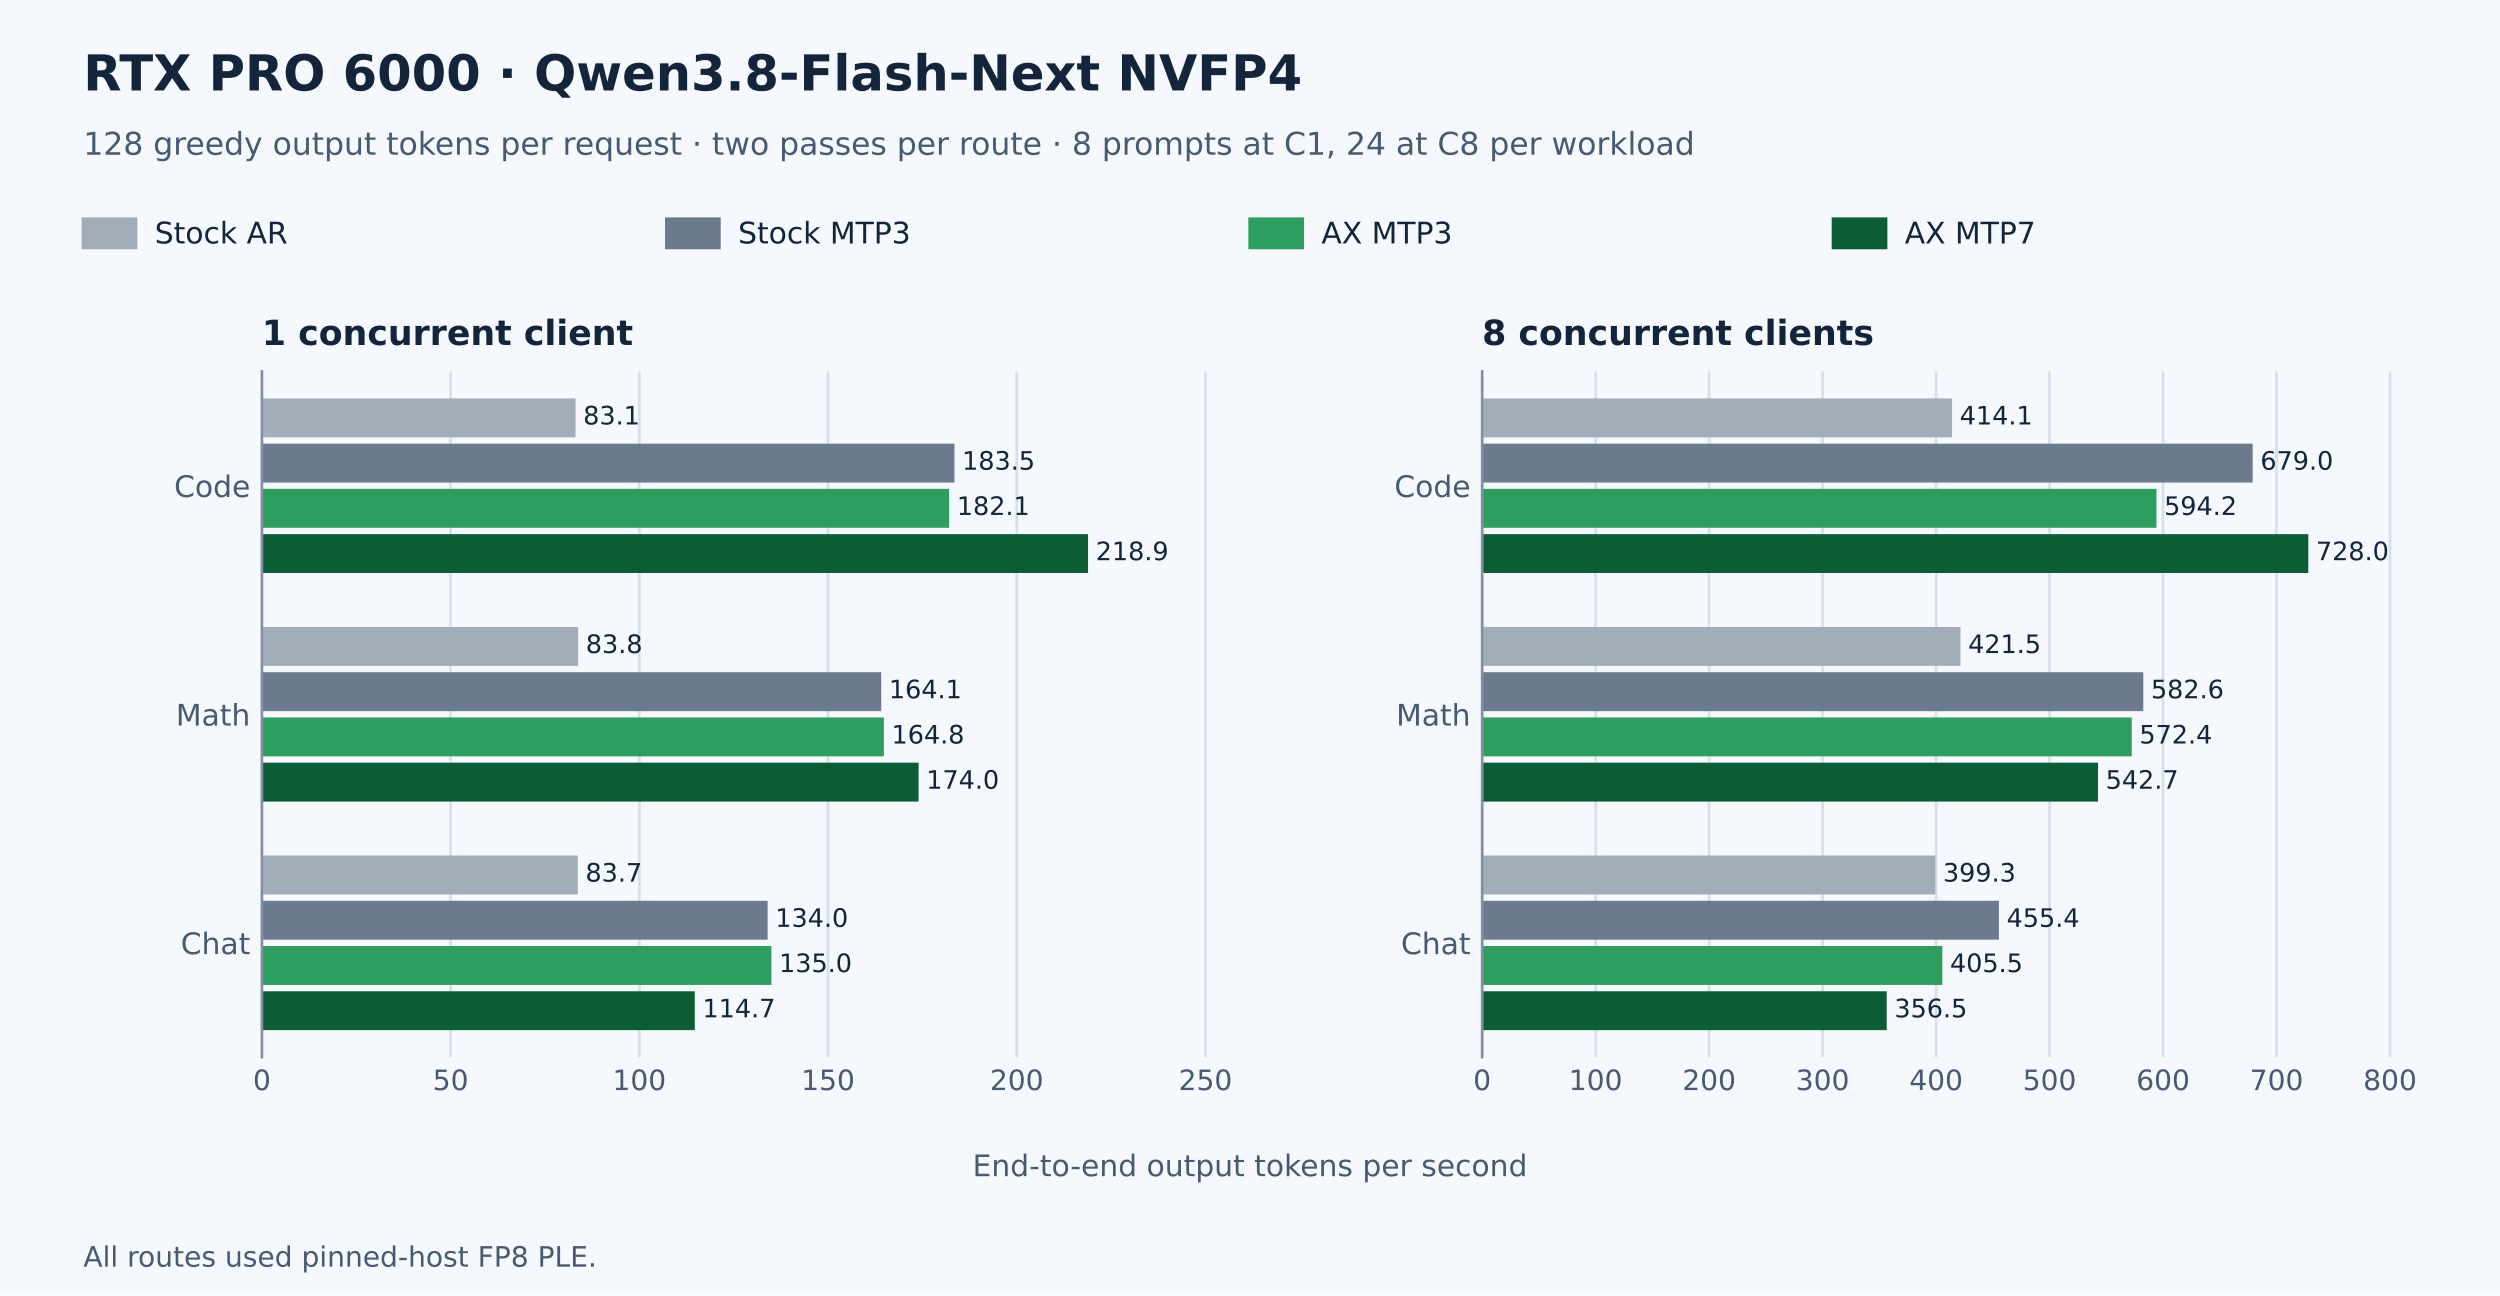
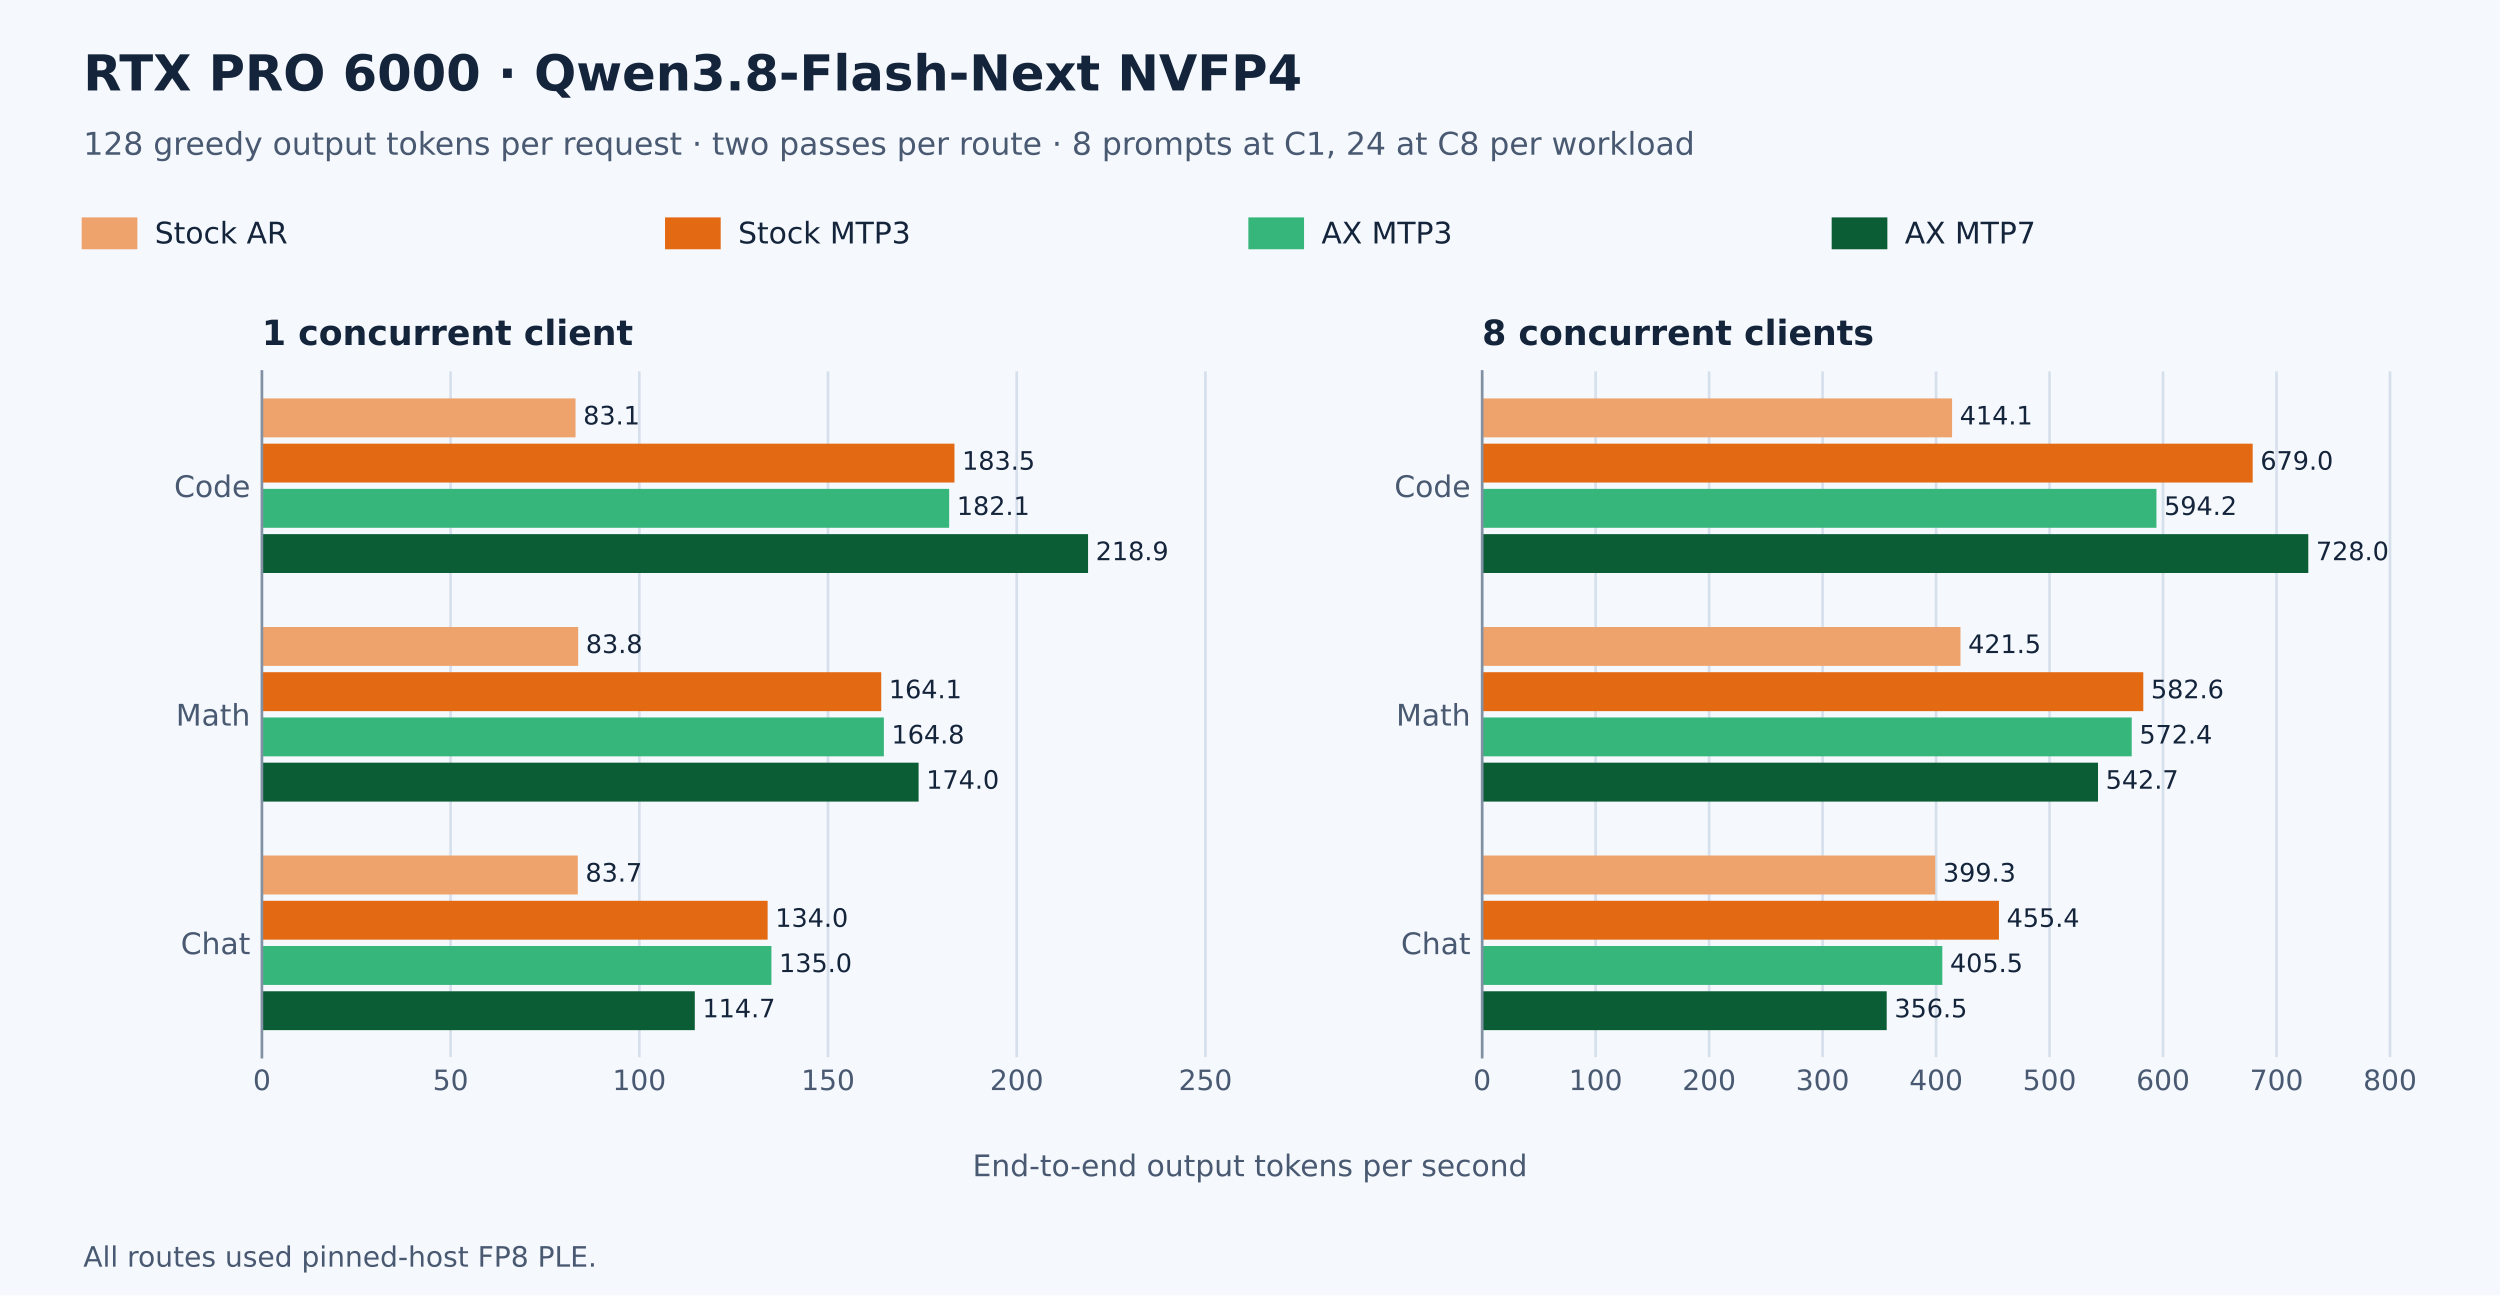
<svg xmlns="http://www.w3.org/2000/svg" width="756pt" height="391.68pt" viewBox="0 0 756 391.68" version="1.1">
  <defs>
    <style type="text/css">*{stroke-linejoin: round; stroke-linecap: butt}</style>
  </defs>
  <g id="figure_1">
    <g id="patch_1">
      <path d="M 0 391.68  L 756 391.68  L 756 0  L 0 0  z " style="fill: #f5f8fc" />
    </g>
    <g id="axes_1">
      <g id="patch_2">
        <path d="M 79.2 319.68  L 369 319.68  L 369 112.32  L 79.2 112.32  z " style="fill: #f5f8fc" />
      </g>
      <g id="matplotlib.axis_1">
        <g id="xtick_1">
          <g id="line2d_1">
            <path d="M 79.2 319.68  L 79.2 112.32  " clip-path="url(#pade0952672)" style="fill: none; stroke: #d6dfec; stroke-width: 0.8; stroke-linecap: square" />
          </g>
          <g id="line2d_2" />
          <g id="text_1">
            <text style="font-size: 8.5px; font-family: 'DejaVu Sans', 'Helvetica Neue', Helvetica, Arial, sans-serif; text-anchor: middle; fill: #485971" x="79.2" y="329.638" transform="rotate(-0 79.2 329.638)">0</text>
          </g>
        </g>
        <g id="xtick_2">
          <g id="line2d_3">
            <path d="M 136.264 319.68  L 136.264 112.32  " clip-path="url(#pade0952672)" style="fill: none; stroke: #d6dfec; stroke-width: 0.8; stroke-linecap: square" />
          </g>
          <g id="line2d_4" />
          <g id="text_2">
            <text style="font-size: 8.5px; font-family: 'DejaVu Sans', 'Helvetica Neue', Helvetica, Arial, sans-serif; text-anchor: middle; fill: #485971" x="136.264" y="329.638" transform="rotate(-0 136.2643 329.638)">50</text>
          </g>
        </g>
        <g id="xtick_3">
          <g id="line2d_5">
            <path d="M 193.329 319.68  L 193.329 112.32  " clip-path="url(#pade0952672)" style="fill: none; stroke: #d6dfec; stroke-width: 0.8; stroke-linecap: square" />
          </g>
          <g id="line2d_6" />
          <g id="text_3">
            <text style="font-size: 8.5px; font-family: 'DejaVu Sans', 'Helvetica Neue', Helvetica, Arial, sans-serif; text-anchor: middle; fill: #485971" x="193.329" y="329.638" transform="rotate(-0 193.3286 329.638)">100</text>
          </g>
        </g>
        <g id="xtick_4">
          <g id="line2d_7">
            <path d="M 250.393 319.68  L 250.393 112.32  " clip-path="url(#pade0952672)" style="fill: none; stroke: #d6dfec; stroke-width: 0.8; stroke-linecap: square" />
          </g>
          <g id="line2d_8" />
          <g id="text_4">
            <text style="font-size: 8.5px; font-family: 'DejaVu Sans', 'Helvetica Neue', Helvetica, Arial, sans-serif; text-anchor: middle; fill: #485971" x="250.393" y="329.638" transform="rotate(-0 250.393 329.638)">150</text>
          </g>
        </g>
        <g id="xtick_5">
          <g id="line2d_9">
            <path d="M 307.457 319.68  L 307.457 112.32  " clip-path="url(#pade0952672)" style="fill: none; stroke: #d6dfec; stroke-width: 0.8; stroke-linecap: square" />
          </g>
          <g id="line2d_10" />
          <g id="text_5">
            <text style="font-size: 8.5px; font-family: 'DejaVu Sans', 'Helvetica Neue', Helvetica, Arial, sans-serif; text-anchor: middle; fill: #485971" x="307.457" y="329.638" transform="rotate(-0 307.4573 329.638)">200</text>
          </g>
        </g>
        <g id="xtick_6">
          <g id="line2d_11">
            <path d="M 364.522 319.68  L 364.522 112.32  " clip-path="url(#pade0952672)" style="fill: none; stroke: #d6dfec; stroke-width: 0.8; stroke-linecap: square" />
          </g>
          <g id="line2d_12" />
          <g id="text_6">
            <text style="font-size: 8.5px; font-family: 'DejaVu Sans', 'Helvetica Neue', Helvetica, Arial, sans-serif; text-anchor: middle; fill: #485971" x="364.522" y="329.638" transform="rotate(-0 364.5216 329.638)">250</text>
          </g>
        </g>
      </g>
      <g id="matplotlib.axis_2">
        <g id="ytick_1">
          <g id="line2d_13" />
          <g id="text_7">
            <text style="font-size: 9px; font-family: 'DejaVu Sans', 'Helvetica Neue', Helvetica, Arial, sans-serif; text-anchor: end; fill: #485971" x="75.7" y="150.299" transform="rotate(-0 75.7 150.2993)">Code</text>
          </g>
        </g>
        <g id="ytick_2">
          <g id="line2d_14" />
          <g id="text_8">
            <text style="font-size: 9px; font-family: 'DejaVu Sans', 'Helvetica Neue', Helvetica, Arial, sans-serif; text-anchor: end; fill: #485971" x="75.7" y="219.419" transform="rotate(-0 75.7 219.4193)">Math</text>
          </g>
        </g>
        <g id="ytick_3">
          <g id="line2d_15" />
          <g id="text_9">
            <text style="font-size: 9px; font-family: 'DejaVu Sans', 'Helvetica Neue', Helvetica, Arial, sans-serif; text-anchor: end; fill: #485971" x="75.7" y="288.539" transform="rotate(-0 75.7 288.5393)">Chat</text>
          </g>
        </g>
      </g>
      <g id="patch_3">
-         <path d="M 79.2 120.478  L 174.041 120.478  L 174.041 132.242  L 79.2 132.242  z " clip-path="url(#pade0952672)" style="fill: #a3adb9" />
+         <path d="M 79.2 120.478  L 174.041 120.478  L 174.041 132.242  L 79.2 132.242  z " clip-path="url(#pade0952672)" style="fill: #eea36c" />
      </g>
      <g id="patch_4">
-         <path d="M 79.2 134.158  L 288.626 134.158  L 288.626 145.922  L 79.2 145.922  z " clip-path="url(#pade0952672)" style="fill: #6b7a8d" />
+         <path d="M 79.2 134.158  L 288.626 134.158  L 288.626 145.922  L 79.2 145.922  z " clip-path="url(#pade0952672)" style="fill: #e36a12" />
      </g>
      <g id="patch_5">
-         <path d="M 79.2 147.838  L 287.028 147.838  L 287.028 159.602  L 79.2 159.602  z " clip-path="url(#pade0952672)" style="fill: #2e9e5f" />
+         <path d="M 79.2 147.838  L 287.028 147.838  L 287.028 159.602  L 79.2 159.602  z " clip-path="url(#pade0952672)" style="fill: #37b67c" />
      </g>
      <g id="patch_6">
        <path d="M 79.2 161.518  L 329.028 161.518  L 329.028 173.282  L 79.2 173.282  z " clip-path="url(#pade0952672)" style="fill: #0b5d36" />
      </g>
      <g id="patch_7">
-         <path d="M 79.2 189.598  L 174.84 189.598  L 174.84 201.362  L 79.2 201.362  z " clip-path="url(#pade0952672)" style="fill: #a3adb9" />
+         <path d="M 79.2 189.598  L 174.84 189.598  L 174.84 201.362  L 79.2 201.362  z " clip-path="url(#pade0952672)" style="fill: #eea36c" />
      </g>
      <g id="patch_8">
-         <path d="M 79.2 203.278  L 266.485 203.278  L 266.485 215.042  L 79.2 215.042  z " clip-path="url(#pade0952672)" style="fill: #6b7a8d" />
+         <path d="M 79.2 203.278  L 266.485 203.278  L 266.485 215.042  L 79.2 215.042  z " clip-path="url(#pade0952672)" style="fill: #e36a12" />
      </g>
      <g id="patch_9">
-         <path d="M 79.2 216.958  L 267.284 216.958  L 267.284 228.722  L 79.2 228.722  z " clip-path="url(#pade0952672)" style="fill: #2e9e5f" />
+         <path d="M 79.2 216.958  L 267.284 216.958  L 267.284 228.722  L 79.2 228.722  z " clip-path="url(#pade0952672)" style="fill: #37b67c" />
      </g>
      <g id="patch_10">
        <path d="M 79.2 230.638  L 277.784 230.638  L 277.784 242.402  L 79.2 242.402  z " clip-path="url(#pade0952672)" style="fill: #0b5d36" />
      </g>
      <g id="patch_11">
-         <path d="M 79.2 258.718  L 174.726 258.718  L 174.726 270.482  L 79.2 270.482  z " clip-path="url(#pade0952672)" style="fill: #a3adb9" />
+         <path d="M 79.2 258.718  L 174.726 258.718  L 174.726 270.482  L 79.2 270.482  z " clip-path="url(#pade0952672)" style="fill: #eea36c" />
      </g>
      <g id="patch_12">
-         <path d="M 79.2 272.398  L 232.132 272.398  L 232.132 284.162  L 79.2 284.162  z " clip-path="url(#pade0952672)" style="fill: #6b7a8d" />
+         <path d="M 79.2 272.398  L 232.132 272.398  L 232.132 284.162  L 79.2 284.162  z " clip-path="url(#pade0952672)" style="fill: #e36a12" />
      </g>
      <g id="patch_13">
-         <path d="M 79.2 286.078  L 233.274 286.078  L 233.274 297.842  L 79.2 297.842  z " clip-path="url(#pade0952672)" style="fill: #2e9e5f" />
+         <path d="M 79.2 286.078  L 233.274 286.078  L 233.274 297.842  L 79.2 297.842  z " clip-path="url(#pade0952672)" style="fill: #37b67c" />
      </g>
      <g id="patch_14">
        <path d="M 79.2 299.758  L 210.106 299.758  L 210.106 311.522  L 79.2 311.522  z " clip-path="url(#pade0952672)" style="fill: #0b5d36" />
      </g>
      <g id="patch_15">
        <path d="M 79.2 319.68  L 79.2 112.32  " style="fill: none; stroke: #8191a3; stroke-width: 0.8; stroke-linejoin: miter; stroke-linecap: square" />
      </g>
      <g id="text_10">
        <text style="font-size: 7.7px; font-family: 'DejaVu Sans', 'Helvetica Neue', Helvetica, Arial, sans-serif; text-anchor: start; fill: #14243b" x="176.359" y="128.36" transform="rotate(-0 176.3593 128.3602)">83.1</text>
      </g>
      <g id="text_11">
        <text style="font-size: 7.7px; font-family: 'DejaVu Sans', 'Helvetica Neue', Helvetica, Arial, sans-serif; text-anchor: start; fill: #14243b" x="290.944" y="142.04" transform="rotate(-0 290.9444 142.0402)">183.5</text>
      </g>
      <g id="text_12">
        <text style="font-size: 7.7px; font-family: 'DejaVu Sans', 'Helvetica Neue', Helvetica, Arial, sans-serif; text-anchor: start; fill: #14243b" x="289.347" y="155.72" transform="rotate(-0 289.3466 155.7202)">182.1</text>
      </g>
      <g id="text_13">
        <text style="font-size: 7.7px; font-family: 'DejaVu Sans', 'Helvetica Neue', Helvetica, Arial, sans-serif; text-anchor: start; fill: #14243b" x="331.346" y="169.4" transform="rotate(-0 331.346 169.4002)">218.9</text>
      </g>
      <g id="text_14">
        <text style="font-size: 7.7px; font-family: 'DejaVu Sans', 'Helvetica Neue', Helvetica, Arial, sans-serif; text-anchor: start; fill: #14243b" x="177.158" y="197.48" transform="rotate(-0 177.1582 197.4802)">83.8</text>
      </g>
      <g id="text_15">
        <text style="font-size: 7.7px; font-family: 'DejaVu Sans', 'Helvetica Neue', Helvetica, Arial, sans-serif; text-anchor: start; fill: #14243b" x="268.803" y="211.16" transform="rotate(-0 268.8035 211.1602)">164.1</text>
      </g>
      <g id="text_16">
        <text style="font-size: 7.7px; font-family: 'DejaVu Sans', 'Helvetica Neue', Helvetica, Arial, sans-serif; text-anchor: start; fill: #14243b" x="269.602" y="224.84" transform="rotate(-0 269.6024 224.8402)">164.8</text>
      </g>
      <g id="text_17">
        <text style="font-size: 7.7px; font-family: 'DejaVu Sans', 'Helvetica Neue', Helvetica, Arial, sans-serif; text-anchor: start; fill: #14243b" x="280.102" y="238.52" transform="rotate(-0 280.1022 238.5202)">174.0</text>
      </g>
      <g id="text_18">
        <text style="font-size: 7.7px; font-family: 'DejaVu Sans', 'Helvetica Neue', Helvetica, Arial, sans-serif; text-anchor: start; fill: #14243b" x="177.044" y="266.6" transform="rotate(-0 177.0441 266.6002)">83.7</text>
      </g>
      <g id="text_19">
        <text style="font-size: 7.7px; font-family: 'DejaVu Sans', 'Helvetica Neue', Helvetica, Arial, sans-serif; text-anchor: start; fill: #14243b" x="234.451" y="280.28" transform="rotate(-0 234.4508 280.2802)">134.0</text>
      </g>
      <g id="text_20">
        <text style="font-size: 7.7px; font-family: 'DejaVu Sans', 'Helvetica Neue', Helvetica, Arial, sans-serif; text-anchor: start; fill: #14243b" x="235.592" y="293.96" transform="rotate(-0 235.5921 293.9602)">135.0</text>
      </g>
      <g id="text_21">
        <text style="font-size: 7.7px; font-family: 'DejaVu Sans', 'Helvetica Neue', Helvetica, Arial, sans-serif; text-anchor: start; fill: #14243b" x="212.424" y="307.64" transform="rotate(-0 212.4239 307.6402)">114.7</text>
      </g>
      <g id="text_22">
        <text style="font-weight: 700; font-size: 10.5px; font-family: 'DejaVu Sans', 'Helvetica Neue', Helvetica, Arial, sans-serif; text-anchor: start; fill: #14243b" x="79.2" y="104.32" transform="rotate(-0 79.2 104.32)">1 concurrent client</text>
      </g>
    </g>
    <g id="axes_2">
      <g id="patch_16">
        <path d="M 448.2 319.68  L 738 319.68  L 738 112.32  L 448.2 112.32  z " style="fill: #f5f8fc" />
      </g>
      <g id="matplotlib.axis_3">
        <g id="xtick_7">
          <g id="line2d_16">
            <path d="M 448.2 319.68  L 448.2 112.32  " clip-path="url(#pde6394ee99)" style="fill: none; stroke: #d6dfec; stroke-width: 0.8; stroke-linecap: square" />
          </g>
          <g id="line2d_17" />
          <g id="text_23">
            <text style="font-size: 8.5px; font-family: 'DejaVu Sans', 'Helvetica Neue', Helvetica, Arial, sans-serif; text-anchor: middle; fill: #485971" x="448.2" y="329.638" transform="rotate(-0 448.2 329.638)">0</text>
          </g>
        </g>
        <g id="xtick_8">
          <g id="line2d_18">
            <path d="M 482.517 319.68  L 482.517 112.32  " clip-path="url(#pde6394ee99)" style="fill: none; stroke: #d6dfec; stroke-width: 0.8; stroke-linecap: square" />
          </g>
          <g id="line2d_19" />
          <g id="text_24">
            <text style="font-size: 8.5px; font-family: 'DejaVu Sans', 'Helvetica Neue', Helvetica, Arial, sans-serif; text-anchor: middle; fill: #485971" x="482.517" y="329.638" transform="rotate(-0 482.517 329.638)">100</text>
          </g>
        </g>
        <g id="xtick_9">
          <g id="line2d_20">
            <path d="M 516.834 319.68  L 516.834 112.32  " clip-path="url(#pde6394ee99)" style="fill: none; stroke: #d6dfec; stroke-width: 0.8; stroke-linecap: square" />
          </g>
          <g id="line2d_21" />
          <g id="text_25">
            <text style="font-size: 8.5px; font-family: 'DejaVu Sans', 'Helvetica Neue', Helvetica, Arial, sans-serif; text-anchor: middle; fill: #485971" x="516.834" y="329.638" transform="rotate(-0 516.834 329.638)">200</text>
          </g>
        </g>
        <g id="xtick_10">
          <g id="line2d_22">
            <path d="M 551.151 319.68  L 551.151 112.32  " clip-path="url(#pde6394ee99)" style="fill: none; stroke: #d6dfec; stroke-width: 0.8; stroke-linecap: square" />
          </g>
          <g id="line2d_23" />
          <g id="text_26">
            <text style="font-size: 8.5px; font-family: 'DejaVu Sans', 'Helvetica Neue', Helvetica, Arial, sans-serif; text-anchor: middle; fill: #485971" x="551.151" y="329.638" transform="rotate(-0 551.1509 329.638)">300</text>
          </g>
        </g>
        <g id="xtick_11">
          <g id="line2d_24">
            <path d="M 585.468 319.68  L 585.468 112.32  " clip-path="url(#pde6394ee99)" style="fill: none; stroke: #d6dfec; stroke-width: 0.8; stroke-linecap: square" />
          </g>
          <g id="line2d_25" />
          <g id="text_27">
            <text style="font-size: 8.5px; font-family: 'DejaVu Sans', 'Helvetica Neue', Helvetica, Arial, sans-serif; text-anchor: middle; fill: #485971" x="585.468" y="329.638" transform="rotate(-0 585.4679 329.638)">400</text>
          </g>
        </g>
        <g id="xtick_12">
          <g id="line2d_26">
            <path d="M 619.785 319.68  L 619.785 112.32  " clip-path="url(#pde6394ee99)" style="fill: none; stroke: #d6dfec; stroke-width: 0.8; stroke-linecap: square" />
          </g>
          <g id="line2d_27" />
          <g id="text_28">
            <text style="font-size: 8.5px; font-family: 'DejaVu Sans', 'Helvetica Neue', Helvetica, Arial, sans-serif; text-anchor: middle; fill: #485971" x="619.785" y="329.638" transform="rotate(-0 619.7849 329.638)">500</text>
          </g>
        </g>
        <g id="xtick_13">
          <g id="line2d_28">
            <path d="M 654.102 319.68  L 654.102 112.32  " clip-path="url(#pde6394ee99)" style="fill: none; stroke: #d6dfec; stroke-width: 0.8; stroke-linecap: square" />
          </g>
          <g id="line2d_29" />
          <g id="text_29">
            <text style="font-size: 8.5px; font-family: 'DejaVu Sans', 'Helvetica Neue', Helvetica, Arial, sans-serif; text-anchor: middle; fill: #485971" x="654.102" y="329.638" transform="rotate(-0 654.1019 329.638)">600</text>
          </g>
        </g>
        <g id="xtick_14">
          <g id="line2d_30">
            <path d="M 688.419 319.68  L 688.419 112.32  " clip-path="url(#pde6394ee99)" style="fill: none; stroke: #d6dfec; stroke-width: 0.8; stroke-linecap: square" />
          </g>
          <g id="line2d_31" />
          <g id="text_30">
            <text style="font-size: 8.5px; font-family: 'DejaVu Sans', 'Helvetica Neue', Helvetica, Arial, sans-serif; text-anchor: middle; fill: #485971" x="688.419" y="329.638" transform="rotate(-0 688.4188 329.638)">700</text>
          </g>
        </g>
        <g id="xtick_15">
          <g id="line2d_32">
            <path d="M 722.736 319.68  L 722.736 112.32  " clip-path="url(#pde6394ee99)" style="fill: none; stroke: #d6dfec; stroke-width: 0.8; stroke-linecap: square" />
          </g>
          <g id="line2d_33" />
          <g id="text_31">
            <text style="font-size: 8.5px; font-family: 'DejaVu Sans', 'Helvetica Neue', Helvetica, Arial, sans-serif; text-anchor: middle; fill: #485971" x="722.736" y="329.638" transform="rotate(-0 722.7358 329.638)">800</text>
          </g>
        </g>
      </g>
      <g id="matplotlib.axis_4">
        <g id="ytick_4">
          <g id="line2d_34" />
          <g id="text_32">
            <text style="font-size: 9px; font-family: 'DejaVu Sans', 'Helvetica Neue', Helvetica, Arial, sans-serif; text-anchor: end; fill: #485971" x="444.7" y="150.299" transform="rotate(-0 444.7 150.2993)">Code</text>
          </g>
        </g>
        <g id="ytick_5">
          <g id="line2d_35" />
          <g id="text_33">
            <text style="font-size: 9px; font-family: 'DejaVu Sans', 'Helvetica Neue', Helvetica, Arial, sans-serif; text-anchor: end; fill: #485971" x="444.7" y="219.419" transform="rotate(-0 444.7 219.4193)">Math</text>
          </g>
        </g>
        <g id="ytick_6">
          <g id="line2d_36" />
          <g id="text_34">
            <text style="font-size: 9px; font-family: 'DejaVu Sans', 'Helvetica Neue', Helvetica, Arial, sans-serif; text-anchor: end; fill: #485971" x="444.7" y="288.539" transform="rotate(-0 444.7 288.5393)">Chat</text>
          </g>
        </g>
      </g>
      <g id="patch_17">
-         <path d="M 448.2 120.478  L 590.307 120.478  L 590.307 132.242  L 448.2 132.242  z " clip-path="url(#pde6394ee99)" style="fill: #a3adb9" />
+         <path d="M 448.2 120.478  L 590.307 120.478  L 590.307 132.242  L 448.2 132.242  z " clip-path="url(#pde6394ee99)" style="fill: #eea36c" />
      </g>
      <g id="patch_18">
-         <path d="M 448.2 134.158  L 681.212 134.158  L 681.212 145.922  L 448.2 145.922  z " clip-path="url(#pde6394ee99)" style="fill: #6b7a8d" />
+         <path d="M 448.2 134.158  L 681.212 134.158  L 681.212 145.922  L 448.2 145.922  z " clip-path="url(#pde6394ee99)" style="fill: #e36a12" />
      </g>
      <g id="patch_19">
-         <path d="M 448.2 147.838  L 652.111 147.838  L 652.111 159.602  L 448.2 159.602  z " clip-path="url(#pde6394ee99)" style="fill: #2e9e5f" />
+         <path d="M 448.2 147.838  L 652.111 147.838  L 652.111 159.602  L 448.2 159.602  z " clip-path="url(#pde6394ee99)" style="fill: #37b67c" />
      </g>
      <g id="patch_20">
        <path d="M 448.2 161.518  L 698.028 161.518  L 698.028 173.282  L 448.2 173.282  z " clip-path="url(#pde6394ee99)" style="fill: #0b5d36" />
      </g>
      <g id="patch_21">
-         <path d="M 448.2 189.598  L 592.846 189.598  L 592.846 201.362  L 448.2 201.362  z " clip-path="url(#pde6394ee99)" style="fill: #a3adb9" />
+         <path d="M 448.2 189.598  L 592.846 189.598  L 592.846 201.362  L 448.2 201.362  z " clip-path="url(#pde6394ee99)" style="fill: #eea36c" />
      </g>
      <g id="patch_22">
-         <path d="M 448.2 203.278  L 648.131 203.278  L 648.131 215.042  L 448.2 215.042  z " clip-path="url(#pde6394ee99)" style="fill: #6b7a8d" />
+         <path d="M 448.2 203.278  L 648.131 203.278  L 648.131 215.042  L 448.2 215.042  z " clip-path="url(#pde6394ee99)" style="fill: #e36a12" />
      </g>
      <g id="patch_23">
-         <path d="M 448.2 216.958  L 644.63 216.958  L 644.63 228.722  L 448.2 228.722  z " clip-path="url(#pde6394ee99)" style="fill: #2e9e5f" />
+         <path d="M 448.2 216.958  L 644.63 216.958  L 644.63 228.722  L 448.2 228.722  z " clip-path="url(#pde6394ee99)" style="fill: #37b67c" />
      </g>
      <g id="patch_24">
        <path d="M 448.2 230.638  L 634.438 230.638  L 634.438 242.402  L 448.2 242.402  z " clip-path="url(#pde6394ee99)" style="fill: #0b5d36" />
      </g>
      <g id="patch_25">
-         <path d="M 448.2 258.718  L 585.228 258.718  L 585.228 270.482  L 448.2 270.482  z " clip-path="url(#pde6394ee99)" style="fill: #a3adb9" />
+         <path d="M 448.2 258.718  L 585.228 258.718  L 585.228 270.482  L 448.2 270.482  z " clip-path="url(#pde6394ee99)" style="fill: #eea36c" />
      </g>
      <g id="patch_26">
-         <path d="M 448.2 272.398  L 604.48 272.398  L 604.48 284.162  L 448.2 284.162  z " clip-path="url(#pde6394ee99)" style="fill: #6b7a8d" />
+         <path d="M 448.2 272.398  L 604.48 272.398  L 604.48 284.162  L 448.2 284.162  z " clip-path="url(#pde6394ee99)" style="fill: #e36a12" />
      </g>
      <g id="patch_27">
-         <path d="M 448.2 286.078  L 587.355 286.078  L 587.355 297.842  L 448.2 297.842  z " clip-path="url(#pde6394ee99)" style="fill: #2e9e5f" />
+         <path d="M 448.2 286.078  L 587.355 286.078  L 587.355 297.842  L 448.2 297.842  z " clip-path="url(#pde6394ee99)" style="fill: #37b67c" />
      </g>
      <g id="patch_28">
        <path d="M 448.2 299.758  L 570.54 299.758  L 570.54 311.522  L 448.2 311.522  z " clip-path="url(#pde6394ee99)" style="fill: #0b5d36" />
      </g>
      <g id="patch_29">
        <path d="M 448.2 319.68  L 448.2 112.32  " style="fill: none; stroke: #8191a3; stroke-width: 0.8; stroke-linejoin: miter; stroke-linecap: square" />
      </g>
      <g id="text_35">
        <text style="font-size: 7.7px; font-family: 'DejaVu Sans', 'Helvetica Neue', Helvetica, Arial, sans-serif; text-anchor: start; fill: #14243b" x="592.625" y="128.36" transform="rotate(-0 592.625 128.3602)">414.1</text>
      </g>
      <g id="text_36">
        <text style="font-size: 7.7px; font-family: 'DejaVu Sans', 'Helvetica Neue', Helvetica, Arial, sans-serif; text-anchor: start; fill: #14243b" x="683.531" y="142.04" transform="rotate(-0 683.5307 142.0402)">679.0</text>
      </g>
      <g id="text_37">
        <text style="font-size: 7.7px; font-family: 'DejaVu Sans', 'Helvetica Neue', Helvetica, Arial, sans-serif; text-anchor: start; fill: #14243b" x="654.43" y="155.72" transform="rotate(-0 654.4299 155.7202)">594.2</text>
      </g>
      <g id="text_38">
        <text style="font-size: 7.7px; font-family: 'DejaVu Sans', 'Helvetica Neue', Helvetica, Arial, sans-serif; text-anchor: start; fill: #14243b" x="700.346" y="169.4" transform="rotate(-0 700.346 169.4002)">728.0</text>
      </g>
      <g id="text_39">
        <text style="font-size: 7.7px; font-family: 'DejaVu Sans', 'Helvetica Neue', Helvetica, Arial, sans-serif; text-anchor: start; fill: #14243b" x="595.164" y="197.48" transform="rotate(-0 595.1645 197.4802)">421.5</text>
      </g>
      <g id="text_40">
        <text style="font-size: 7.7px; font-family: 'DejaVu Sans', 'Helvetica Neue', Helvetica, Arial, sans-serif; text-anchor: start; fill: #14243b" x="650.449" y="211.16" transform="rotate(-0 650.4491 211.1602)">582.6</text>
      </g>
      <g id="text_41">
        <text style="font-size: 7.7px; font-family: 'DejaVu Sans', 'Helvetica Neue', Helvetica, Arial, sans-serif; text-anchor: start; fill: #14243b" x="646.949" y="224.84" transform="rotate(-0 646.9488 224.8402)">572.4</text>
      </g>
      <g id="text_42">
        <text style="font-size: 7.7px; font-family: 'DejaVu Sans', 'Helvetica Neue', Helvetica, Arial, sans-serif; text-anchor: start; fill: #14243b" x="636.757" y="238.52" transform="rotate(-0 636.7566 238.5202)">542.7</text>
      </g>
      <g id="text_43">
        <text style="font-size: 7.7px; font-family: 'DejaVu Sans', 'Helvetica Neue', Helvetica, Arial, sans-serif; text-anchor: start; fill: #14243b" x="587.546" y="266.6" transform="rotate(-0 587.5461 266.6002)">399.3</text>
      </g>
      <g id="text_44">
        <text style="font-size: 7.7px; font-family: 'DejaVu Sans', 'Helvetica Neue', Helvetica, Arial, sans-serif; text-anchor: start; fill: #14243b" x="606.798" y="280.28" transform="rotate(-0 606.7979 280.2802)">455.4</text>
      </g>
      <g id="text_45">
        <text style="font-size: 7.7px; font-family: 'DejaVu Sans', 'Helvetica Neue', Helvetica, Arial, sans-serif; text-anchor: start; fill: #14243b" x="589.674" y="293.96" transform="rotate(-0 589.6737 293.9602)">405.5</text>
      </g>
      <g id="text_46">
        <text style="font-size: 7.7px; font-family: 'DejaVu Sans', 'Helvetica Neue', Helvetica, Arial, sans-serif; text-anchor: start; fill: #14243b" x="572.858" y="307.64" transform="rotate(-0 572.8584 307.6402)">356.5</text>
      </g>
      <g id="text_47">
        <text style="font-weight: 700; font-size: 10.5px; font-family: 'DejaVu Sans', 'Helvetica Neue', Helvetica, Arial, sans-serif; text-anchor: start; fill: #14243b" x="448.2" y="104.32" transform="rotate(-0 448.2 104.32)">8 concurrent clients</text>
      </g>
    </g>
    <g id="patch_30">
-       <path d="M 25.2 74.88  L 41.04 74.88  L 41.04 66.24  L 25.2 66.24  z " style="fill: #a3adb9; stroke: #a3adb9; stroke-linejoin: miter" />
+       <path d="M 25.2 74.88  L 41.04 74.88  L 41.04 66.24  L 25.2 66.24  z " style="fill: #eea36c; stroke: #eea36c; stroke-linejoin: miter" />
    </g>
    <g id="patch_31">
-       <path d="M 201.6 74.88  L 217.44 74.88  L 217.44 66.24  L 201.6 66.24  z " style="fill: #6b7a8d; stroke: #6b7a8d; stroke-linejoin: miter" />
+       <path d="M 201.6 74.88  L 217.44 74.88  L 217.44 66.24  L 201.6 66.24  z " style="fill: #e36a12; stroke: #e36a12; stroke-linejoin: miter" />
    </g>
    <g id="patch_32">
-       <path d="M 378 74.88  L 393.84 74.88  L 393.84 66.24  L 378 66.24  z " style="fill: #2e9e5f; stroke: #2e9e5f; stroke-linejoin: miter" />
+       <path d="M 378 74.88  L 393.84 74.88  L 393.84 66.24  L 378 66.24  z " style="fill: #37b67c; stroke: #37b67c; stroke-linejoin: miter" />
    </g>
    <g id="patch_33">
      <path d="M 554.4 74.88  L 570.24 74.88  L 570.24 66.24  L 554.4 66.24  z " style="fill: #0b5d36; stroke: #0b5d36; stroke-linejoin: miter" />
    </g>
    <g id="text_48">
      <text style="font-weight: 700; font-size: 15px; font-family: 'DejaVu Sans', 'Helvetica Neue', Helvetica, Arial, sans-serif; text-anchor: start; fill: #14243b" x="25.2" y="27.36" transform="rotate(-0 25.2 27.36)">RTX PRO 6000 · Qwen3.8-Flash-Next NVFP4</text>
    </g>
    <g id="text_49">
      <text style="font-size: 9.5px; font-family: 'DejaVu Sans', 'Helvetica Neue', Helvetica, Arial, sans-serif; text-anchor: start; fill: #485971" x="25.2" y="46.8" transform="rotate(-0 25.2 46.8)">128 greedy output tokens per request · two passes per route · 8 prompts at C1, 24 at C8 per workload</text>
    </g>
    <g id="text_50">
      <text style="font-size: 9px; font-family: 'DejaVu Sans', 'Helvetica Neue', Helvetica, Arial, sans-serif; text-anchor: start; fill: #14243b" x="46.8" y="73.618" transform="rotate(-0 46.8 73.61824)">Stock AR</text>
    </g>
    <g id="text_51">
      <text style="font-size: 9px; font-family: 'DejaVu Sans', 'Helvetica Neue', Helvetica, Arial, sans-serif; text-anchor: start; fill: #14243b" x="223.2" y="73.618" transform="rotate(-0 223.2 73.61824)">Stock MTP3</text>
    </g>
    <g id="text_52">
      <text style="font-size: 9px; font-family: 'DejaVu Sans', 'Helvetica Neue', Helvetica, Arial, sans-serif; text-anchor: start; fill: #14243b" x="399.6" y="73.618" transform="rotate(-0 399.6 73.61789)">AX MTP3</text>
    </g>
    <g id="text_53">
      <text style="font-size: 9px; font-family: 'DejaVu Sans', 'Helvetica Neue', Helvetica, Arial, sans-serif; text-anchor: start; fill: #14243b" x="576" y="73.618" transform="rotate(-0 576 73.61789)">AX MTP7</text>
    </g>
    <g id="text_54">
      <text style="font-size: 9px; font-family: 'DejaVu Sans', 'Helvetica Neue', Helvetica, Arial, sans-serif; text-anchor: middle; fill: #485971" x="378" y="355.68" transform="rotate(-0 378 355.68)">End-to-end output tokens per second</text>
    </g>
    <g id="text_55">
      <text style="font-size: 8.5px; font-family: 'DejaVu Sans', 'Helvetica Neue', Helvetica, Arial, sans-serif; text-anchor: start; fill: #485971" x="25.2" y="383.04" transform="rotate(-0 25.2 383.04)">All routes used pinned-host FP8 PLE.</text>
    </g>
  </g>
  <defs>
    <clipPath id="pade0952672">
      <rect x="79.2" y="112.32" width="289.8" height="207.36" />
    </clipPath>
    <clipPath id="pde6394ee99">
      <rect x="448.2" y="112.32" width="289.8" height="207.36" />
    </clipPath>
  </defs>
</svg>
